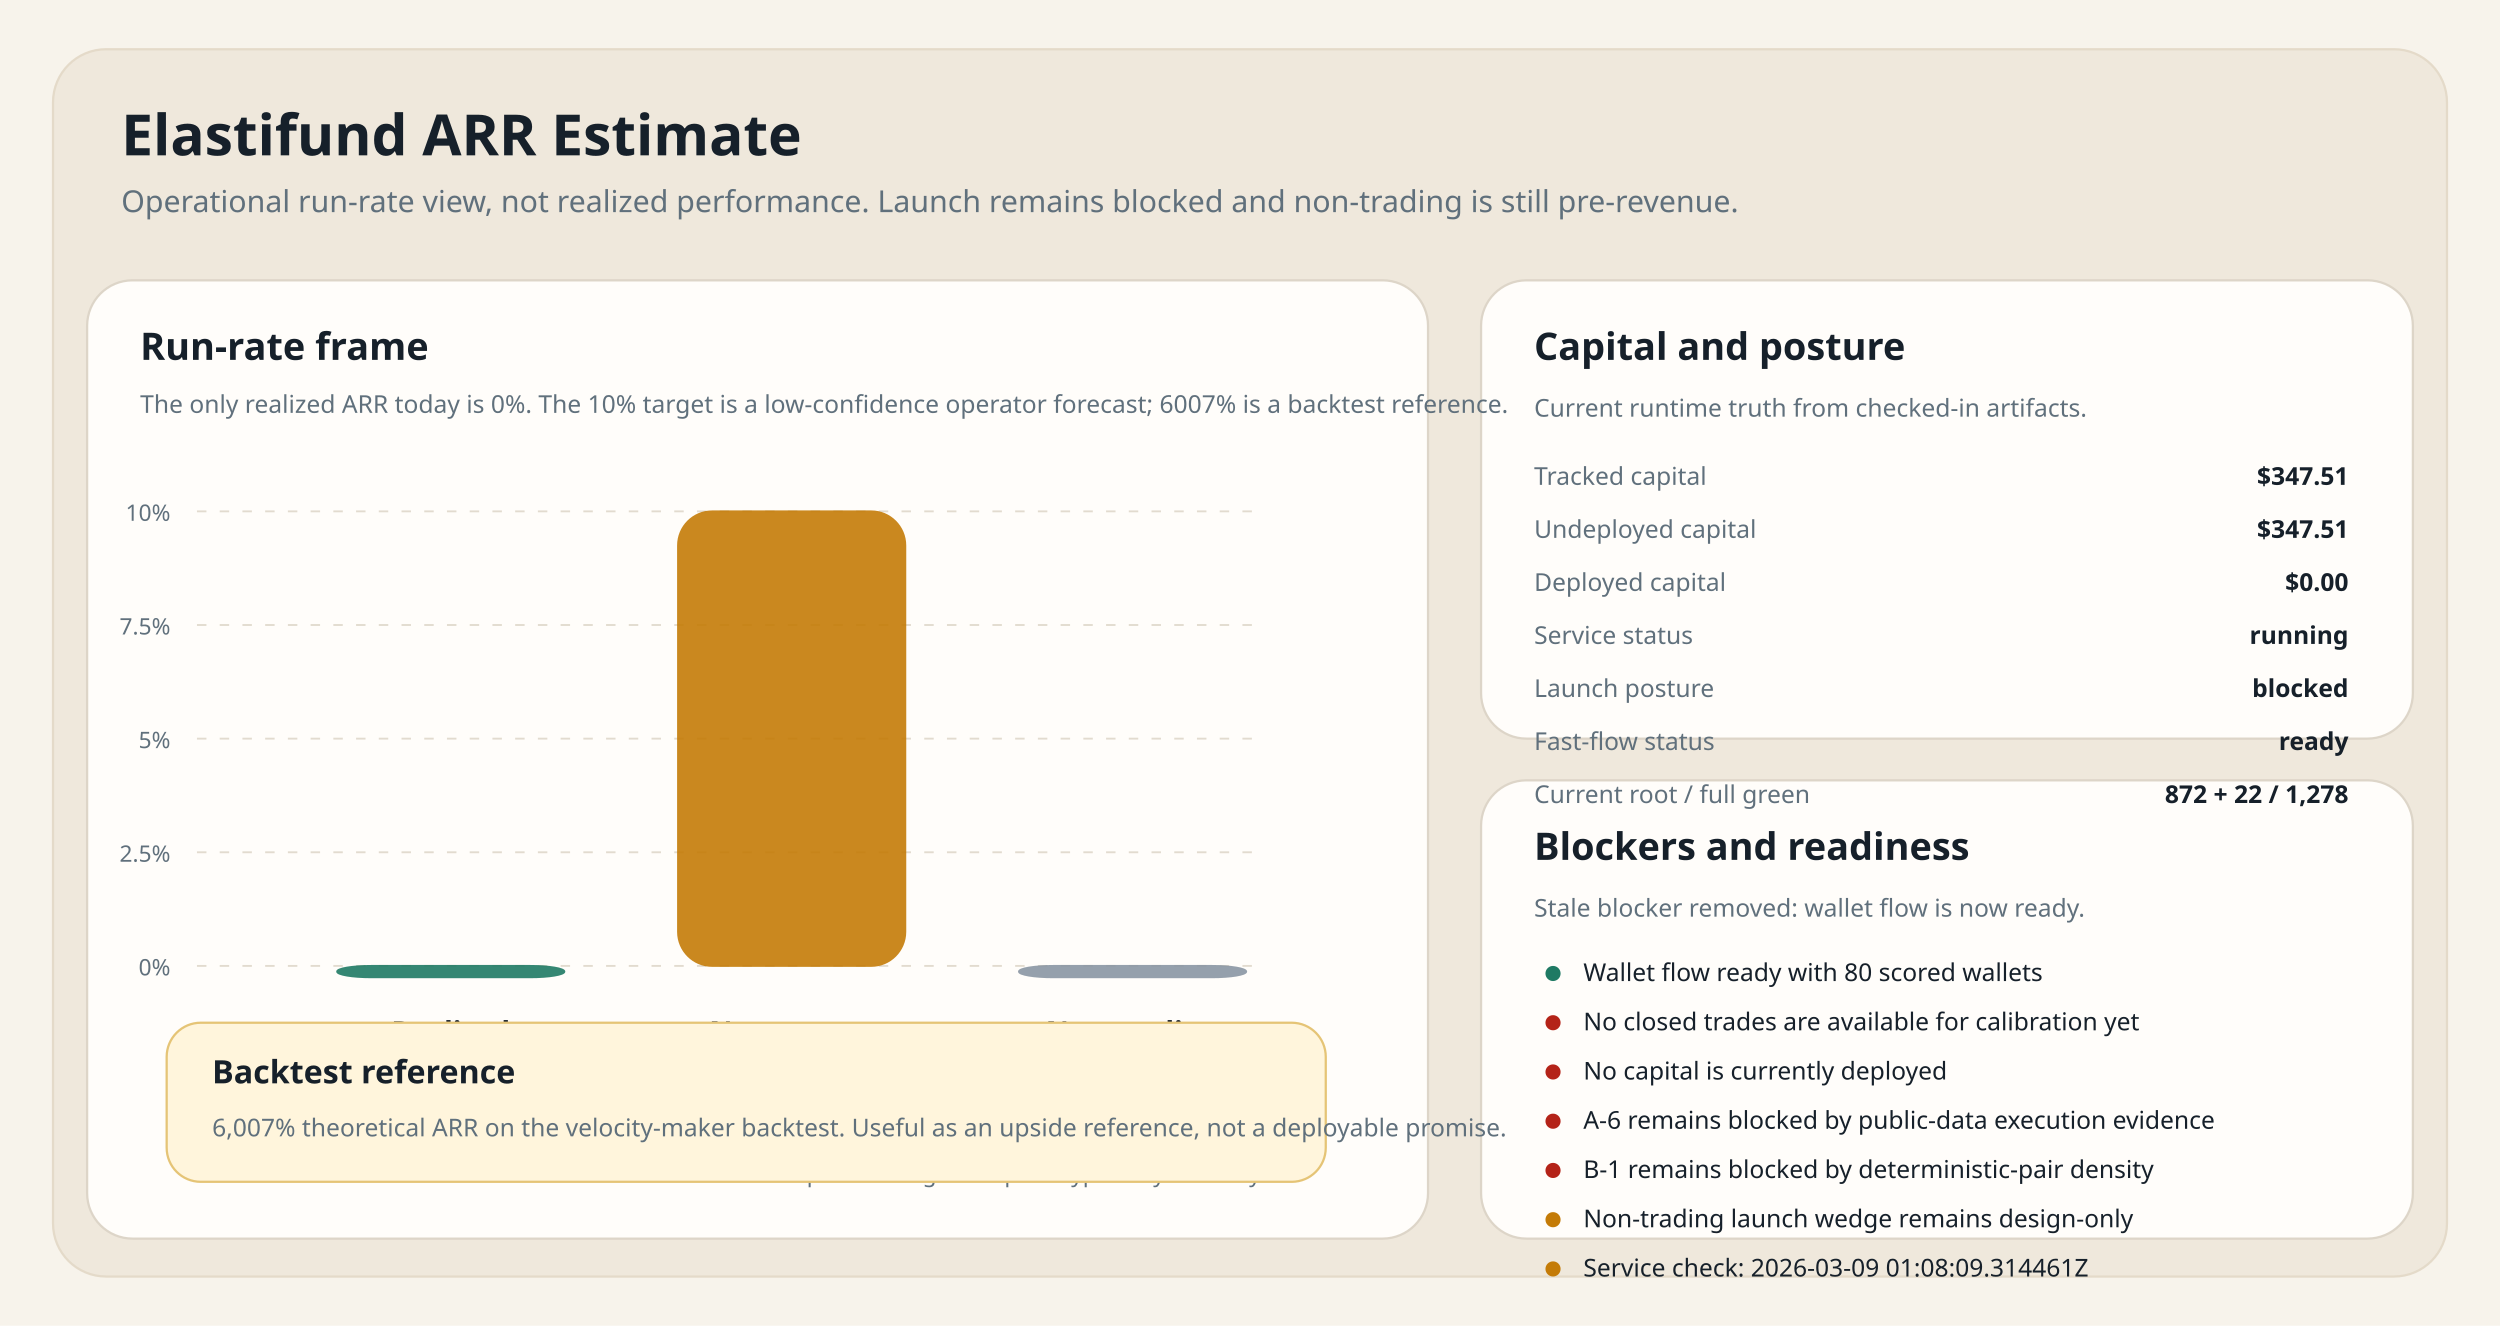
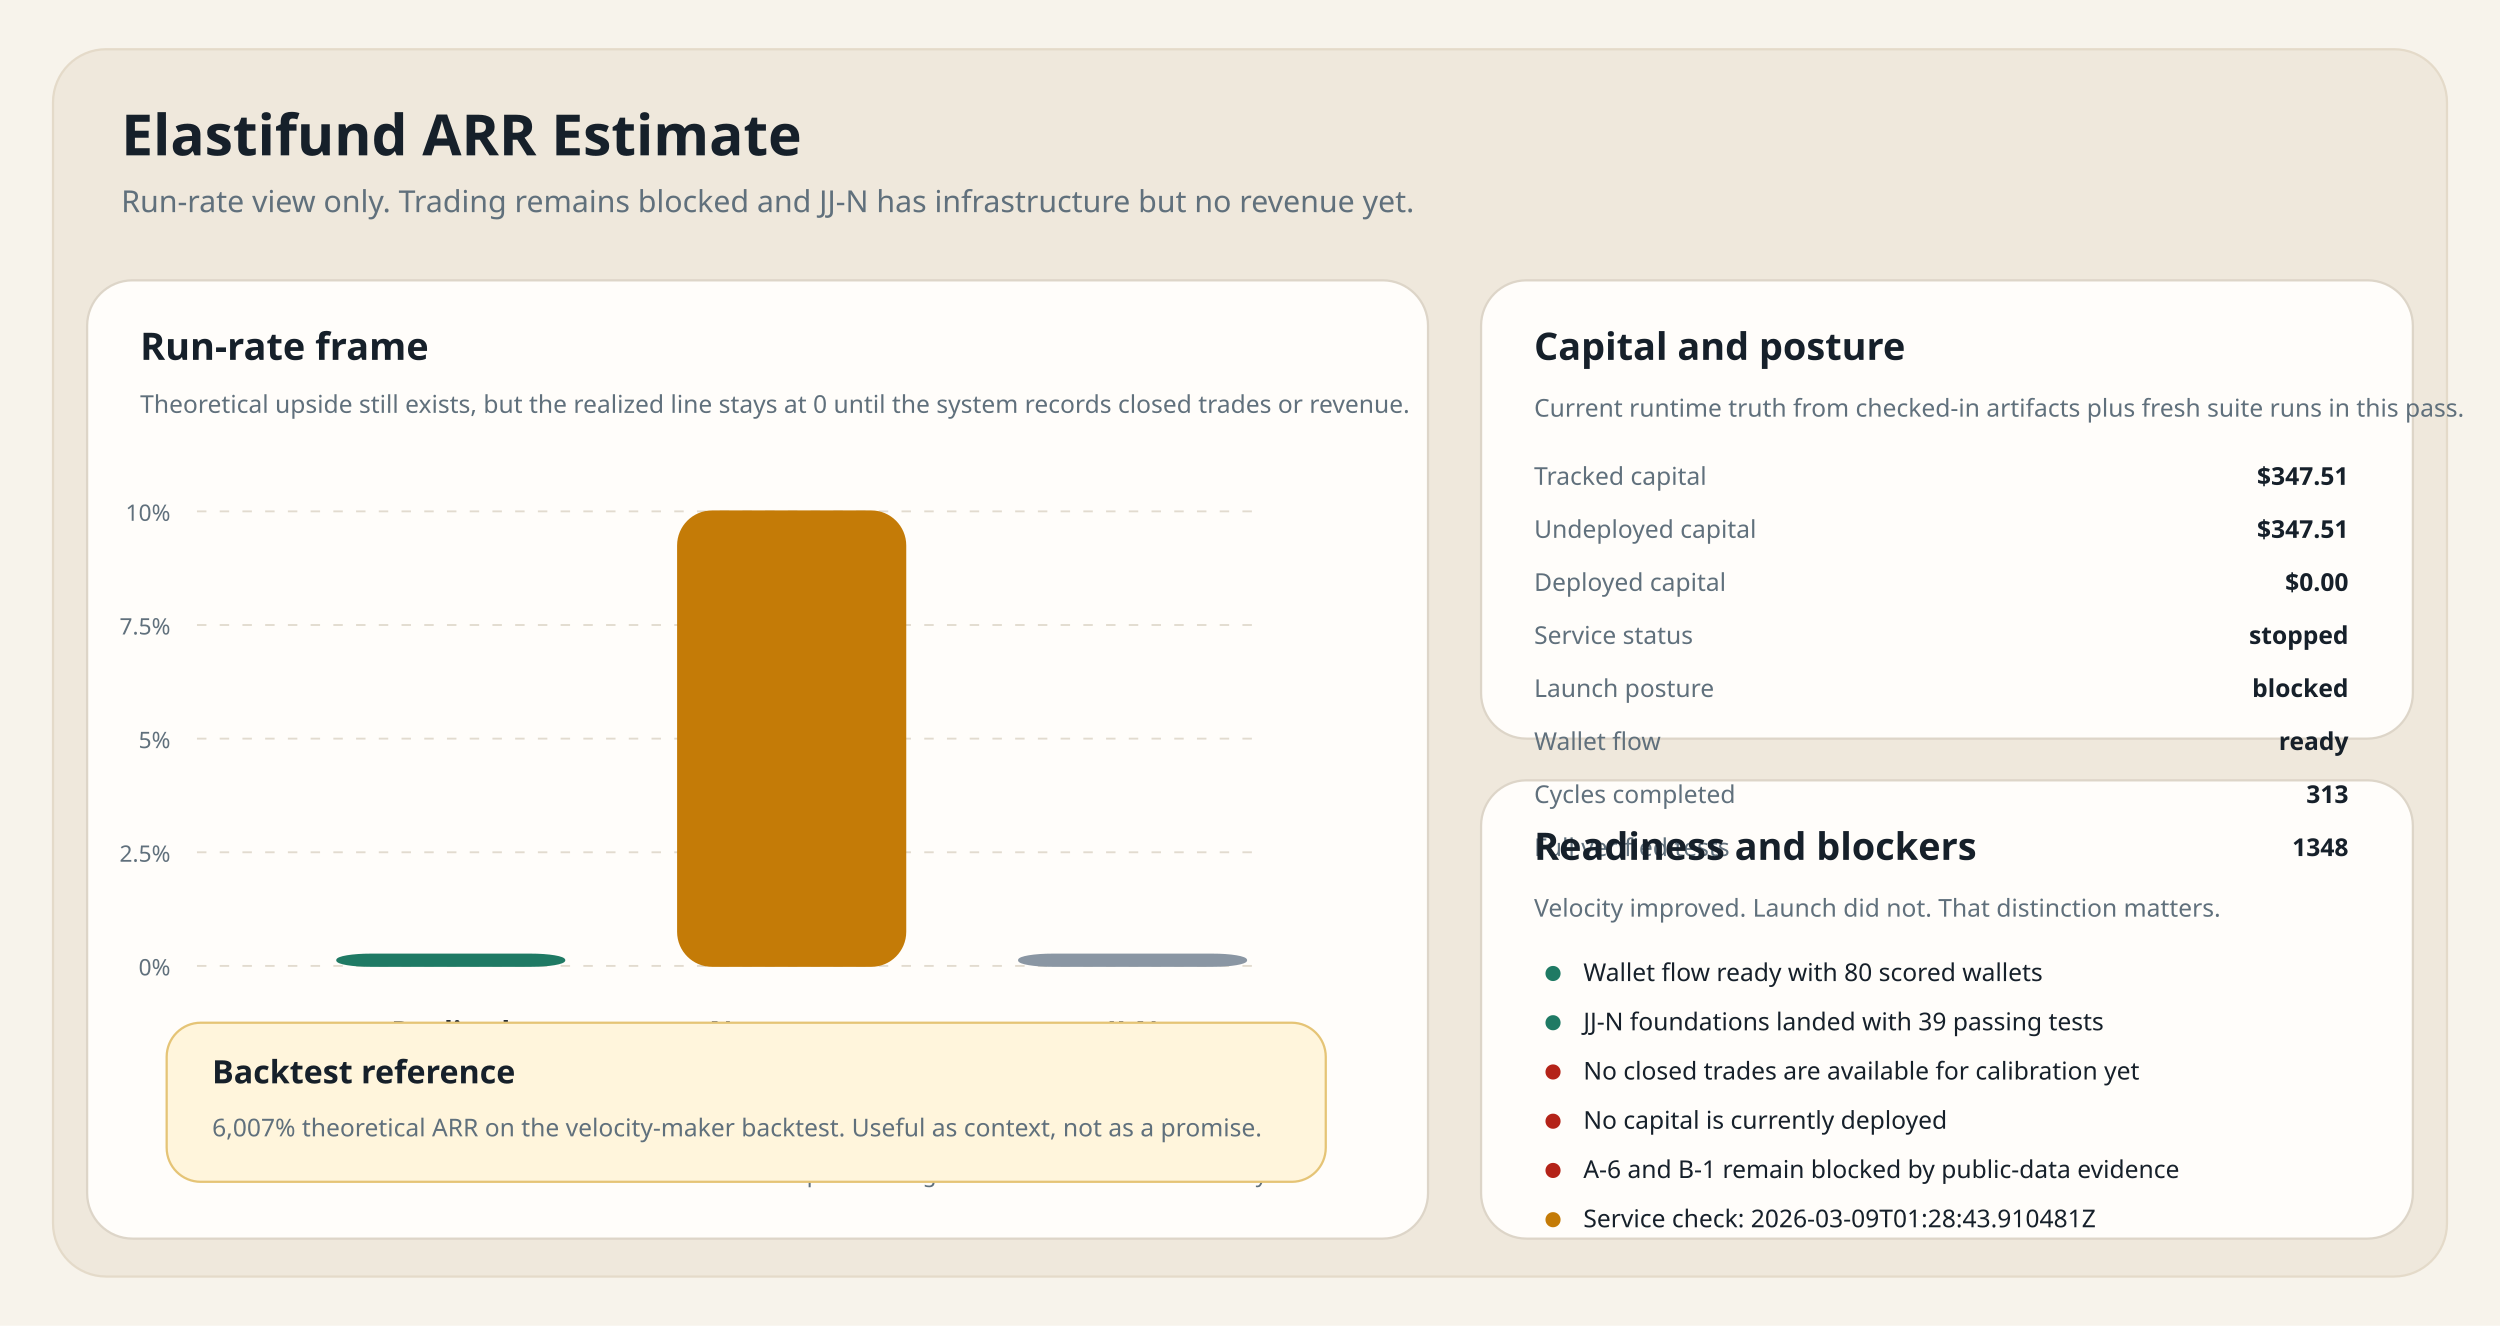
<svg xmlns="http://www.w3.org/2000/svg" width="1320" height="700" viewBox="0 0 1320 700" role="img" aria-labelledby="title2 desc2">
  <rect width="1320" height="700" fill="#f7f3eb" />
  <rect x="28" y="26" width="1264" height="648" rx="28" fill="#efe8dc" stroke="#e4dac9" stroke-width="1.2" />
  <text x="64" y="82" text-anchor="start" font-family="Avenir Next, Segoe UI, sans-serif" font-size="30" font-weight="700" fill="#16202a">Elastifund ARR Estimate</text>
-   <text x="64" y="112" text-anchor="start" font-family="Avenir Next, Segoe UI, sans-serif" font-size="16" font-weight="400" fill="#60707c">Operational run-rate view, not realized performance. Launch remains blocked and non-trading is still pre-revenue.</text>
+   <text x="64" y="112" text-anchor="start" font-family="Avenir Next, Segoe UI, sans-serif" font-size="16" font-weight="400" fill="#60707c">Run-rate view only. Trading remains blocked and JJ-N has infrastructure but no revenue yet.</text>
  <rect x="46" y="148" width="708" height="506" rx="24" fill="#fffdfa" stroke="#ddd5c8" stroke-width="1.2" />
  <rect x="782" y="148" width="492" height="242" rx="24" fill="#fffdfa" stroke="#ddd5c8" stroke-width="1.2" />
  <rect x="782" y="412" width="492" height="242" rx="24" fill="#fffdfa" stroke="#ddd5c8" stroke-width="1.2" />
  <text x="74" y="190" text-anchor="start" font-family="Avenir Next, Segoe UI, sans-serif" font-size="20" font-weight="700" fill="#16202a">Run-rate frame</text>
-   <text x="74" y="218" text-anchor="start" font-family="Avenir Next, Segoe UI, sans-serif" font-size="13" font-weight="400" fill="#60707c">The only realized ARR today is 0%. The 10% target is a low-confidence operator forecast; 6007% is a backtest reference.</text>
+   <text x="74" y="218" text-anchor="start" font-family="Avenir Next, Segoe UI, sans-serif" font-size="13" font-weight="400" fill="#60707c">Theoretical upside still exists, but the realized line stays at 0 until the system records closed trades or revenue.</text>
  <line x1="104" y1="510.0" x2="664" y2="510.0" stroke="#e2dbcf" stroke-width="1.0" stroke-dasharray="5 7" />
  <text x="90" y="515.0" text-anchor="end" font-family="Avenir Next, Segoe UI, sans-serif" font-size="12" font-weight="400" fill="#60707c">0%</text>
  <line x1="104" y1="450.0" x2="664" y2="450.0" stroke="#e2dbcf" stroke-width="1.0" stroke-dasharray="5 7" />
  <text x="90" y="455.0" text-anchor="end" font-family="Avenir Next, Segoe UI, sans-serif" font-size="12" font-weight="400" fill="#60707c">2.5%</text>
  <line x1="104" y1="390.0" x2="664" y2="390.0" stroke="#e2dbcf" stroke-width="1.0" stroke-dasharray="5 7" />
  <text x="90" y="395.0" text-anchor="end" font-family="Avenir Next, Segoe UI, sans-serif" font-size="12" font-weight="400" fill="#60707c">5%</text>
  <line x1="104" y1="330.0" x2="664" y2="330.0" stroke="#e2dbcf" stroke-width="1.0" stroke-dasharray="5 7" />
  <text x="90" y="335.0" text-anchor="end" font-family="Avenir Next, Segoe UI, sans-serif" font-size="12" font-weight="400" fill="#60707c">7.5%</text>
  <line x1="104" y1="270.0" x2="664" y2="270.0" stroke="#e2dbcf" stroke-width="1.0" stroke-dasharray="5 7" />
  <text x="90" y="275.0" text-anchor="end" font-family="Avenir Next, Segoe UI, sans-serif" font-size="12" font-weight="400" fill="#60707c">10%</text>
-   <rect x="178" y="510.0" width="120" height="6" rx="18" fill="#1f7a64" stroke="#1f7a64" stroke-width="1.0" opacity="0.9" />
-   <text x="238.0" y="550" text-anchor="middle" font-family="Avenir Next, Segoe UI, sans-serif" font-size="15" font-weight="700" fill="#16202a">Realized</text>
-   <text x="238.0" y="576" text-anchor="middle" font-family="Avenir Next, Segoe UI, sans-serif" font-size="24" font-weight="700" fill="#1f7a64">0.0%</text>
-   <text x="238.0" y="602" text-anchor="middle" font-family="Avenir Next, Segoe UI, sans-serif" font-size="14" font-weight="400" fill="#60707c">$0.00/yr</text>
-   <text x="238.0" y="624" text-anchor="middle" font-family="Avenir Next, Segoe UI, sans-serif" font-size="12" font-weight="400" fill="#60707c">0 closed trades</text>
-   <rect x="358" y="270.0" width="120" height="240.0" rx="18" fill="#c47b07" stroke="#c47b07" stroke-width="1.0" opacity="0.9" />
-   <text x="418.0" y="550" text-anchor="middle" font-family="Avenir Next, Segoe UI, sans-serif" font-size="15" font-weight="700" fill="#16202a">Next target</text>
-   <text x="418.0" y="576" text-anchor="middle" font-family="Avenir Next, Segoe UI, sans-serif" font-size="24" font-weight="700" fill="#c47b07">10.0%</text>
-   <text x="418.0" y="602" text-anchor="middle" font-family="Avenir Next, Segoe UI, sans-serif" font-size="14" font-weight="400" fill="#60707c">$34.75/yr</text>
-   <text x="418.0" y="624" text-anchor="middle" font-family="Avenir Next, Segoe UI, sans-serif" font-size="12" font-weight="400" fill="#60707c">low-confidence operator target</text>
-   <rect x="538" y="510.0" width="120" height="6" rx="18" fill="#8a96a3" stroke="#8a96a3" stroke-width="1.0" opacity="0.9" />
-   <text x="598.0" y="550" text-anchor="middle" font-family="Avenir Next, Segoe UI, sans-serif" font-size="15" font-weight="700" fill="#16202a">Non-trading</text>
-   <text x="598.0" y="576" text-anchor="middle" font-family="Avenir Next, Segoe UI, sans-serif" font-size="24" font-weight="700" fill="#8a96a3">0.0%</text>
-   <text x="598.0" y="602" text-anchor="middle" font-family="Avenir Next, Segoe UI, sans-serif" font-size="14" font-weight="400" fill="#60707c">$0.00/yr</text>
-   <text x="598.0" y="624" text-anchor="middle" font-family="Avenir Next, Segoe UI, sans-serif" font-size="12" font-weight="400" fill="#60707c">prototype / dry-run only</text>
+   <rect x="178" y="504" width="120" height="6" rx="18" fill="#1f7a64" stroke="#1f7a64" stroke-width="1.0" />
+   <text x="238" y="550" text-anchor="middle" font-family="Avenir Next, Segoe UI, sans-serif" font-size="15" font-weight="700" fill="#16202a">Realized</text>
+   <text x="238" y="576" text-anchor="middle" font-family="Avenir Next, Segoe UI, sans-serif" font-size="24" font-weight="700" fill="#1f7a64">0.0%</text>
+   <text x="238" y="602" text-anchor="middle" font-family="Avenir Next, Segoe UI, sans-serif" font-size="14" font-weight="400" fill="#60707c">$0.00/yr</text>
+   <text x="238" y="624" text-anchor="middle" font-family="Avenir Next, Segoe UI, sans-serif" font-size="12" font-weight="400" fill="#60707c">0 closed trades</text>
+   <rect x="358" y="270.0" width="120" height="240.0" rx="18" fill="#c47b07" stroke="#c47b07" stroke-width="1.0" />
+   <text x="418" y="550" text-anchor="middle" font-family="Avenir Next, Segoe UI, sans-serif" font-size="15" font-weight="700" fill="#16202a">Next target</text>
+   <text x="418" y="576" text-anchor="middle" font-family="Avenir Next, Segoe UI, sans-serif" font-size="24" font-weight="700" fill="#c47b07">10.0%</text>
+   <text x="418" y="602" text-anchor="middle" font-family="Avenir Next, Segoe UI, sans-serif" font-size="14" font-weight="400" fill="#60707c">$34.75/yr</text>
+   <text x="418" y="624" text-anchor="middle" font-family="Avenir Next, Segoe UI, sans-serif" font-size="12" font-weight="400" fill="#60707c">low-confidence operator target</text>
+   <rect x="538" y="504" width="120" height="6" rx="18" fill="#8a96a3" stroke="#8a96a3" stroke-width="1.0" />
+   <text x="598" y="550" text-anchor="middle" font-family="Avenir Next, Segoe UI, sans-serif" font-size="15" font-weight="700" fill="#16202a">JJ-N</text>
+   <text x="598" y="576" text-anchor="middle" font-family="Avenir Next, Segoe UI, sans-serif" font-size="24" font-weight="700" fill="#8a96a3">0.0%</text>
+   <text x="598" y="602" text-anchor="middle" font-family="Avenir Next, Segoe UI, sans-serif" font-size="14" font-weight="400" fill="#60707c">$0.00/yr</text>
+   <text x="598" y="624" text-anchor="middle" font-family="Avenir Next, Segoe UI, sans-serif" font-size="12" font-weight="400" fill="#60707c">Phase 0 foundations only</text>
  <rect x="88" y="540" width="612" height="84" rx="18" fill="#fff5dc" stroke="#e5c476" stroke-width="1.2" />
  <text x="112" y="572" text-anchor="start" font-family="Avenir Next, Segoe UI, sans-serif" font-size="17" font-weight="700" fill="#16202a">Backtest reference</text>
-   <text x="112" y="600" text-anchor="start" font-family="Avenir Next, Segoe UI, sans-serif" font-size="13" font-weight="400" fill="#60707c">6,007% theoretical ARR on the velocity-maker backtest. Useful as an upside reference, not a deployable promise.</text>
+   <text x="112" y="600" text-anchor="start" font-family="Avenir Next, Segoe UI, sans-serif" font-size="13" font-weight="400" fill="#60707c">6,007% theoretical ARR on the velocity-maker backtest. Useful as context, not as a promise.</text>
  <text x="810" y="190" text-anchor="start" font-family="Avenir Next, Segoe UI, sans-serif" font-size="20" font-weight="700" fill="#16202a">Capital and posture</text>
-   <text x="810" y="220" text-anchor="start" font-family="Avenir Next, Segoe UI, sans-serif" font-size="13" font-weight="400" fill="#60707c">Current runtime truth from checked-in artifacts.</text>
+   <text x="810" y="220" text-anchor="start" font-family="Avenir Next, Segoe UI, sans-serif" font-size="13" font-weight="400" fill="#60707c">Current runtime truth from checked-in artifacts plus fresh suite runs in this pass.</text>
  <text x="810" y="256" text-anchor="start" font-family="Avenir Next, Segoe UI, sans-serif" font-size="13" font-weight="400" fill="#60707c">Tracked capital</text>
  <text x="1240" y="256" text-anchor="end" font-family="Avenir Next, Segoe UI, sans-serif" font-size="13" font-weight="700" fill="#16202a">$347.51</text>
  <text x="810" y="284" text-anchor="start" font-family="Avenir Next, Segoe UI, sans-serif" font-size="13" font-weight="400" fill="#60707c">Undeployed capital</text>
  <text x="1240" y="284" text-anchor="end" font-family="Avenir Next, Segoe UI, sans-serif" font-size="13" font-weight="700" fill="#16202a">$347.51</text>
  <text x="810" y="312" text-anchor="start" font-family="Avenir Next, Segoe UI, sans-serif" font-size="13" font-weight="400" fill="#60707c">Deployed capital</text>
  <text x="1240" y="312" text-anchor="end" font-family="Avenir Next, Segoe UI, sans-serif" font-size="13" font-weight="700" fill="#16202a">$0.00</text>
  <text x="810" y="340" text-anchor="start" font-family="Avenir Next, Segoe UI, sans-serif" font-size="13" font-weight="400" fill="#60707c">Service status</text>
-   <text x="1240" y="340" text-anchor="end" font-family="Avenir Next, Segoe UI, sans-serif" font-size="13" font-weight="700" fill="#16202a">running</text>
+   <text x="1240" y="340" text-anchor="end" font-family="Avenir Next, Segoe UI, sans-serif" font-size="13" font-weight="700" fill="#16202a">stopped</text>
  <text x="810" y="368" text-anchor="start" font-family="Avenir Next, Segoe UI, sans-serif" font-size="13" font-weight="400" fill="#60707c">Launch posture</text>
  <text x="1240" y="368" text-anchor="end" font-family="Avenir Next, Segoe UI, sans-serif" font-size="13" font-weight="700" fill="#16202a">blocked</text>
-   <text x="810" y="396" text-anchor="start" font-family="Avenir Next, Segoe UI, sans-serif" font-size="13" font-weight="400" fill="#60707c">Fast-flow status</text>
+   <text x="810" y="396" text-anchor="start" font-family="Avenir Next, Segoe UI, sans-serif" font-size="13" font-weight="400" fill="#60707c">Wallet flow</text>
  <text x="1240" y="396" text-anchor="end" font-family="Avenir Next, Segoe UI, sans-serif" font-size="13" font-weight="700" fill="#16202a">ready</text>
-   <text x="810" y="424" text-anchor="start" font-family="Avenir Next, Segoe UI, sans-serif" font-size="13" font-weight="400" fill="#60707c">Current root / full green</text>
-   <text x="1240" y="424" text-anchor="end" font-family="Avenir Next, Segoe UI, sans-serif" font-size="13" font-weight="700" fill="#16202a">872 + 22 / 1,278</text>
-   <text x="810" y="454" text-anchor="start" font-family="Avenir Next, Segoe UI, sans-serif" font-size="20" font-weight="700" fill="#16202a">Blockers and readiness</text>
-   <text x="810" y="484" text-anchor="start" font-family="Avenir Next, Segoe UI, sans-serif" font-size="13" font-weight="400" fill="#60707c">Stale blocker removed: wallet flow is now ready.</text>
+   <text x="810" y="424" text-anchor="start" font-family="Avenir Next, Segoe UI, sans-serif" font-size="13" font-weight="400" fill="#60707c">Cycles completed</text>
+   <text x="1240" y="424" text-anchor="end" font-family="Avenir Next, Segoe UI, sans-serif" font-size="13" font-weight="700" fill="#16202a">313</text>
+   <text x="810" y="452" text-anchor="start" font-family="Avenir Next, Segoe UI, sans-serif" font-size="13" font-weight="400" fill="#60707c">Full verified tests</text>
+   <text x="1240" y="452" text-anchor="end" font-family="Avenir Next, Segoe UI, sans-serif" font-size="13" font-weight="700" fill="#16202a">1348</text>
+   <text x="810" y="454" text-anchor="start" font-family="Avenir Next, Segoe UI, sans-serif" font-size="20" font-weight="700" fill="#16202a">Readiness and blockers</text>
+   <text x="810" y="484" text-anchor="start" font-family="Avenir Next, Segoe UI, sans-serif" font-size="13" font-weight="400" fill="#60707c">Velocity improved. Launch did not. That distinction matters.</text>
  <circle cx="820" cy="514" r="4" fill="#1f7a64" />
  <text x="836" y="518" text-anchor="start" font-family="Avenir Next, Segoe UI, sans-serif" font-size="13" font-weight="400" fill="#16202a">Wallet flow ready with 80 scored wallets</text>
-   <circle cx="820" cy="540" r="4" fill="#b42318" />
-   <text x="836" y="544" text-anchor="start" font-family="Avenir Next, Segoe UI, sans-serif" font-size="13" font-weight="400" fill="#16202a">No closed trades are available for calibration yet</text>
+   <circle cx="820" cy="540" r="4" fill="#1f7a64" />
+   <text x="836" y="544" text-anchor="start" font-family="Avenir Next, Segoe UI, sans-serif" font-size="13" font-weight="400" fill="#16202a">JJ-N foundations landed with 39 passing tests</text>
  <circle cx="820" cy="566" r="4" fill="#b42318" />
-   <text x="836" y="570" text-anchor="start" font-family="Avenir Next, Segoe UI, sans-serif" font-size="13" font-weight="400" fill="#16202a">No capital is currently deployed</text>
+   <text x="836" y="570" text-anchor="start" font-family="Avenir Next, Segoe UI, sans-serif" font-size="13" font-weight="400" fill="#16202a">No closed trades are available for calibration yet</text>
  <circle cx="820" cy="592" r="4" fill="#b42318" />
-   <text x="836" y="596" text-anchor="start" font-family="Avenir Next, Segoe UI, sans-serif" font-size="13" font-weight="400" fill="#16202a">A-6 remains blocked by public-data execution evidence</text>
+   <text x="836" y="596" text-anchor="start" font-family="Avenir Next, Segoe UI, sans-serif" font-size="13" font-weight="400" fill="#16202a">No capital is currently deployed</text>
  <circle cx="820" cy="618" r="4" fill="#b42318" />
-   <text x="836" y="622" text-anchor="start" font-family="Avenir Next, Segoe UI, sans-serif" font-size="13" font-weight="400" fill="#16202a">B-1 remains blocked by deterministic-pair density</text>
+   <text x="836" y="622" text-anchor="start" font-family="Avenir Next, Segoe UI, sans-serif" font-size="13" font-weight="400" fill="#16202a">A-6 and B-1 remain blocked by public-data evidence</text>
  <circle cx="820" cy="644" r="4" fill="#c47b07" />
-   <text x="836" y="648" text-anchor="start" font-family="Avenir Next, Segoe UI, sans-serif" font-size="13" font-weight="400" fill="#16202a">Non-trading launch wedge remains design-only</text>
-   <circle cx="820" cy="670" r="4" fill="#c47b07" />
-   <text x="836" y="674" text-anchor="start" font-family="Avenir Next, Segoe UI, sans-serif" font-size="13" font-weight="400" fill="#16202a">Service check: 2026-03-09 01:08:09.314461Z</text>
+   <text x="836" y="648" text-anchor="start" font-family="Avenir Next, Segoe UI, sans-serif" font-size="13" font-weight="400" fill="#16202a">Service check: 2026-03-09T01:28:43.910481Z</text>
</svg>
